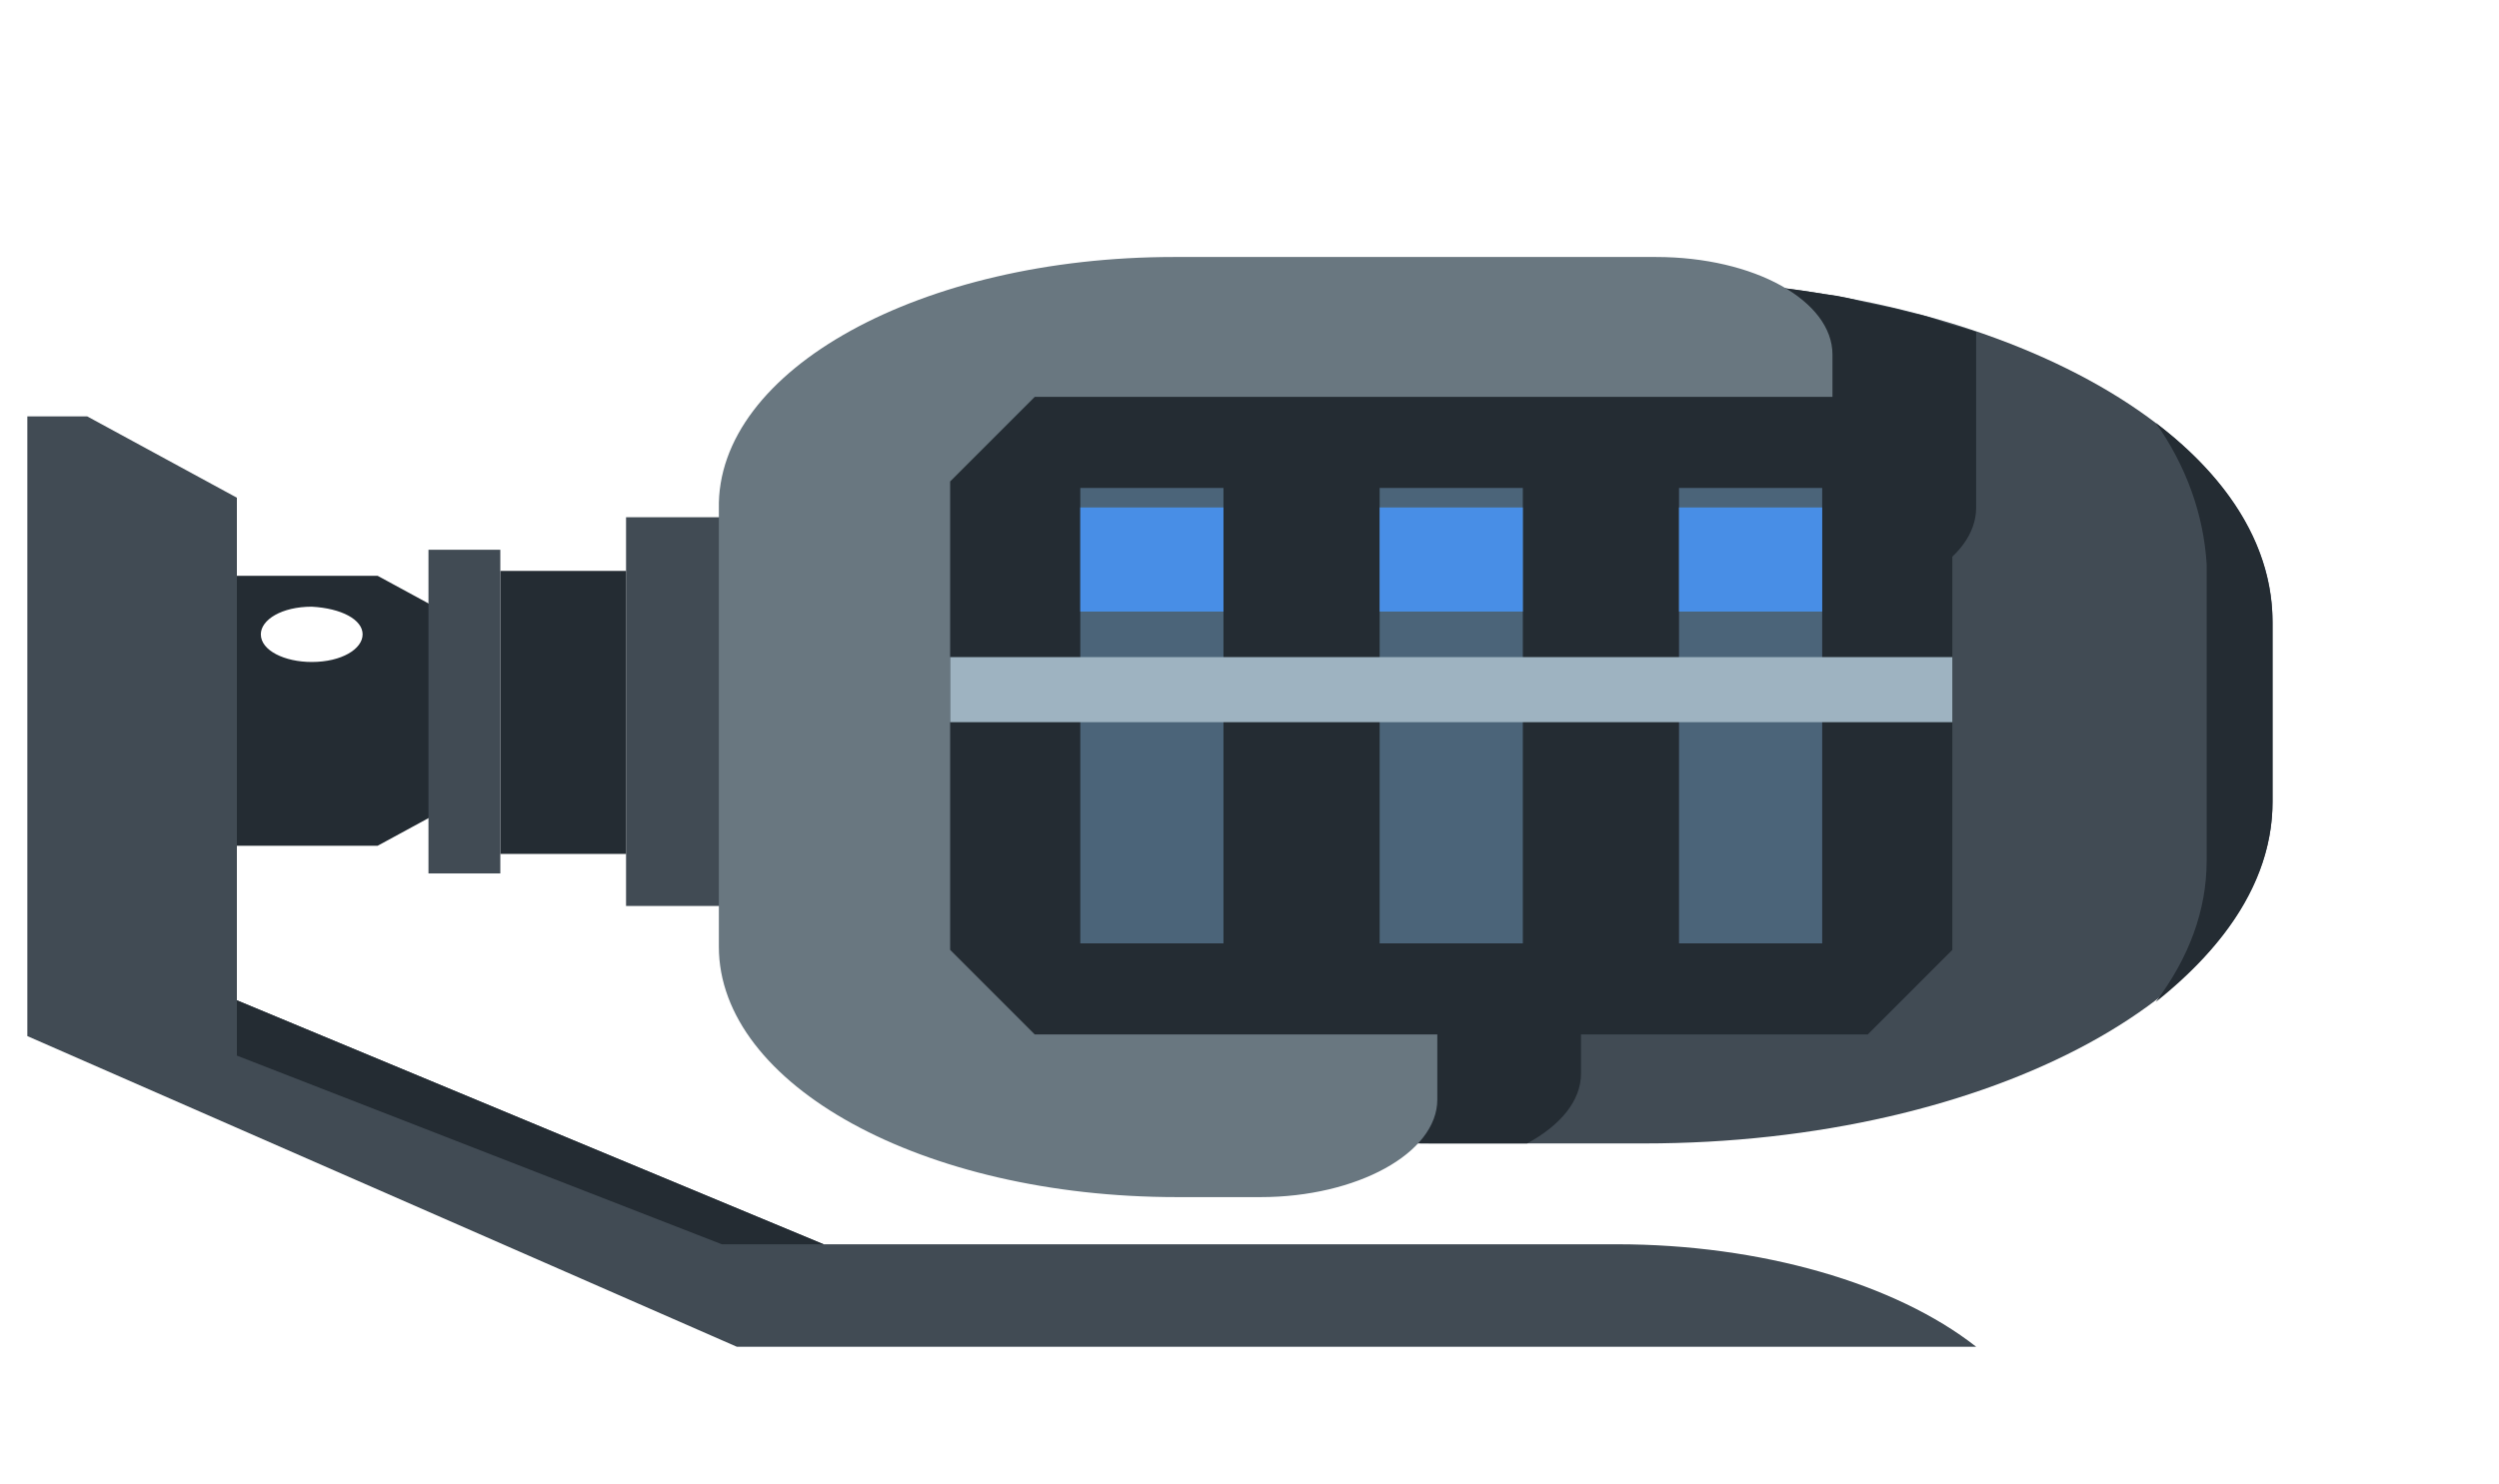
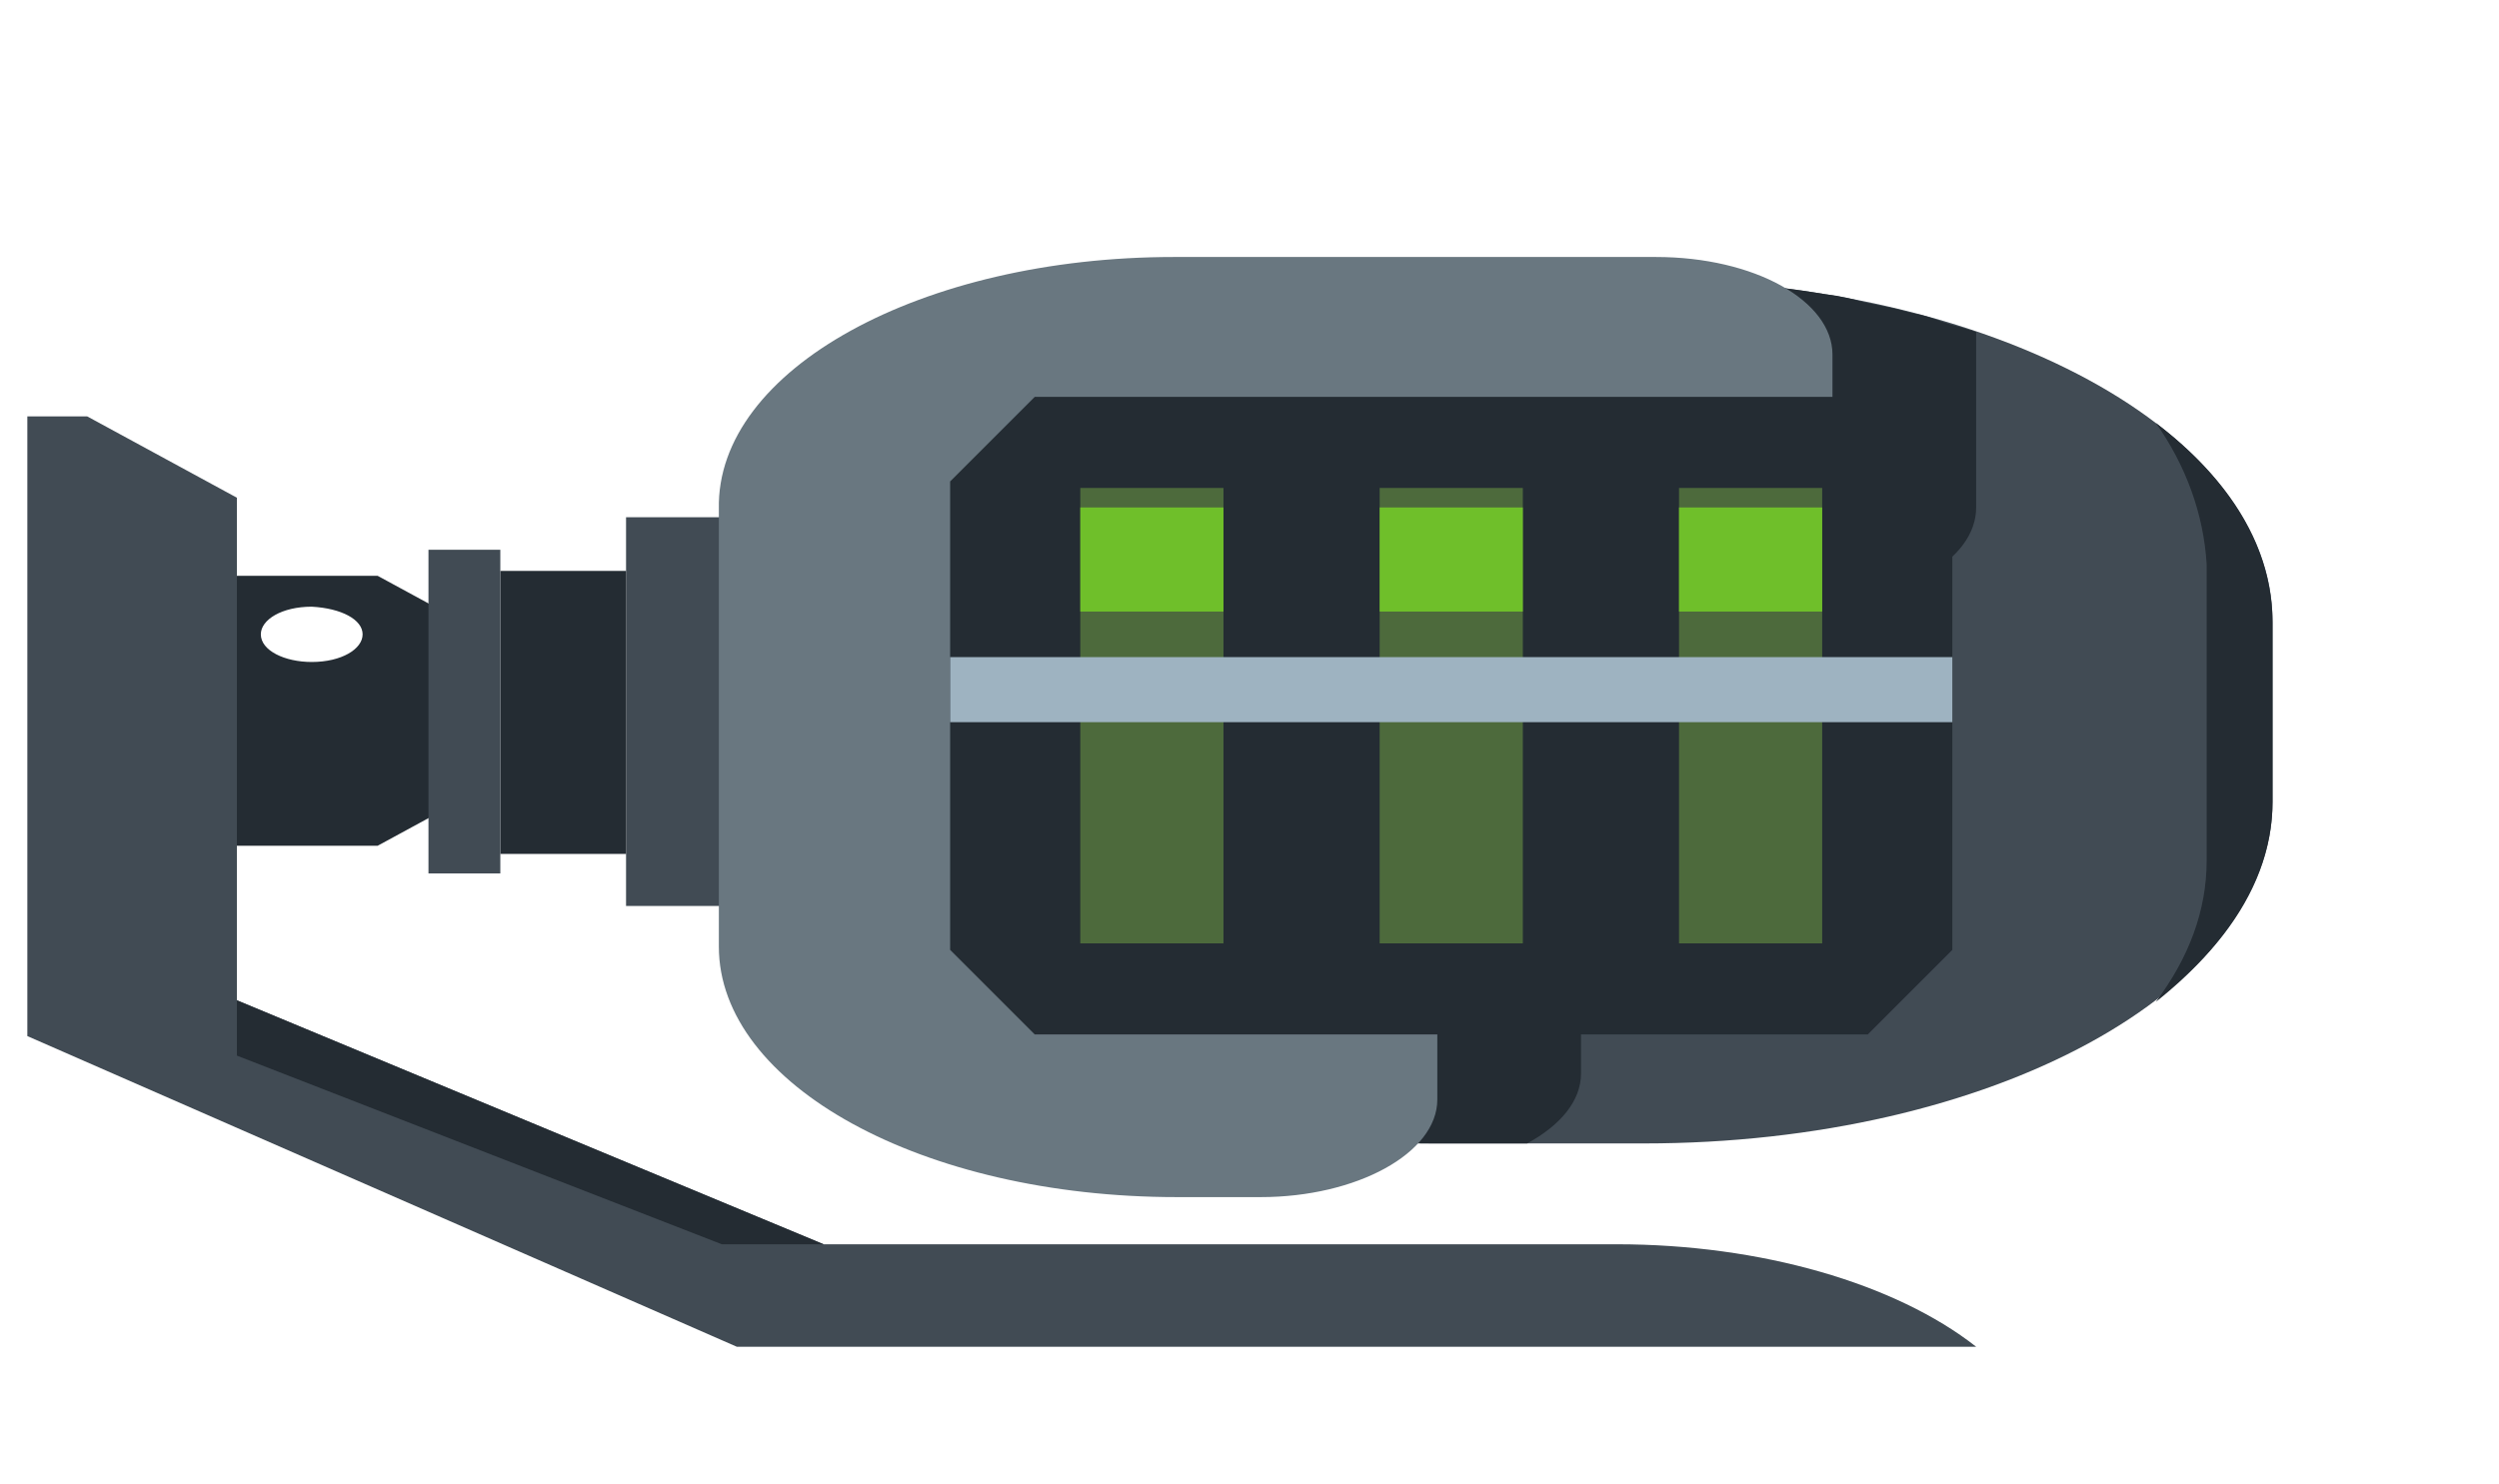
<svg xmlns="http://www.w3.org/2000/svg" width="384" height="228" viewBox="0 0 384 228">
  <style>.st0{fill:#414b54}.st1{fill:#242c33}.st2{fill:#697780}.st3{fill:#a9bac2}</style>
  <g transform="translate(225 112) rotate(-90) scale(2.5 4.6) translate(-1038 -239)">
    <g>
      <path class="st1" d="M1030.8,196.8v5.9l3.4,3.4h9.8l3.4-3.4v-5.9H1030.8z M1043.8,202.2c-0.9,0-1.7-0.7-1.7-1.7   c0-0.9,0.7-1.7,1.7-1.7c0.9,0,1.7,0.7,1.7,1.7C1045.4,201.5,1044.7,202.2,1043.8,202.2z" />
      <g>
        <g>
          <path class="st0" d="M1044.6,266h-11.1c-11.6,0-21-9.4-21-21v-7c0-11.6,9.4-21,21-21h11.1c11.6,0,21,9.4,21,21v7     C1065.6,256.6,1056.2,266,1044.6,266z" />
        </g>
      </g>
      <path class="st1" d="M1065.6,238v7.1c0,2.1-0.3,4.1-0.9,6c-0.1,0.5-0.3,0.9-0.5,1.3c-0.1,0.3-0.2,0.5-0.3,0.8   c-0.1,0.3-0.3,0.6-0.4,0.9c-0.1,0.3-0.3,0.6-0.5,0.9c-0.2,0.3-0.3,0.6-0.5,0.9c0,0.1-0.1,0.1-0.1,0.2h-10.8c-1.6,0-3.1-0.6-4.2-1.7   l-9.9-9.8c-1.1-1.1-2.6-1.7-4.2-1.7h-16.5c-1.7,0-3.2-0.7-4.3-1.8v-3c0-0.2,0-0.3,0-0.5c0.3-11.3,9.6-20.4,21-20.4h11   C1056.2,217.1,1065.6,226.4,1065.6,238z" />
      <path class="st1" d="M1056.8,262.1c-3.5,2.5-7.7,3.9-12.3,3.9h-11c-4.6,0-8.8-1.5-12.3-3.9c2.7,1.1,5.6,1.7,8.7,1.7h18.2   C1051.2,263.7,1054.2,263.1,1056.8,262.1z" />
      <rect x="1027.1" y="211" class="st0" width="23.9" height="6.1" />
      <rect x="1030.3" y="206.8" class="st1" width="17.4" height="4.2" />
      <rect x="1029.1" y="204.4" class="st0" width="19.9" height="2.4" />
      <path class="st2" d="M1067,229.3v16.1c0,3.3-2.7,5.9-6,5.9h-11c-1.6,0-3.1-0.6-4.2-1.7l-9.9-9.8c-1.1-1.1-2.6-1.7-4.2-1.7h-16.5   c-3.3,0-6-2.7-6-5.9v-2.8c0-8.5,6.9-15.3,15.4-15.3h26.9C1060.1,214,1067,220.9,1067,229.3z" />
      <g>
        <path class="st0" d="M1019.1,191l-19.1,23.7v41.4c3.9-2.7,6.3-7.2,6.3-12v-26.5l15-19.6h30.9l5-5v-2H1019.1z" />
        <polygon class="st1" points="1017.9,198 1006.3,214.2 1006.3,217.6 1021.3,198   " />
      </g>
    </g>
  </g>
  <g transform="translate(33 0)">
    <path fill="#242c33" d="M126 61H254L267 74V146L254 159H126L113 146V74Z" />
-     <path fill="#4b6479" d="M133 75H155V145H133Z M179 75H201V145H179Z M225 75H247V145H225Z" />
+     <path fill="#4d6a3c" d="M133 75H155V145H133Z M179 75H201V145H179Z M225 75H247V145H225Z" />
    <path fill="#9eb3c1" d="M113 101H267V111H113Z" />
-     <path fill="#488ee6" d="M133 78H155V94H133Z M179 78H201V94H179Z M225 78H247V94H225Z" />
+     <path fill="#6fbf2a" d="M133 78H155V94H133Z M179 78H201V94H179Z M225 78H247V94H225Z" />
  </g>
</svg>
